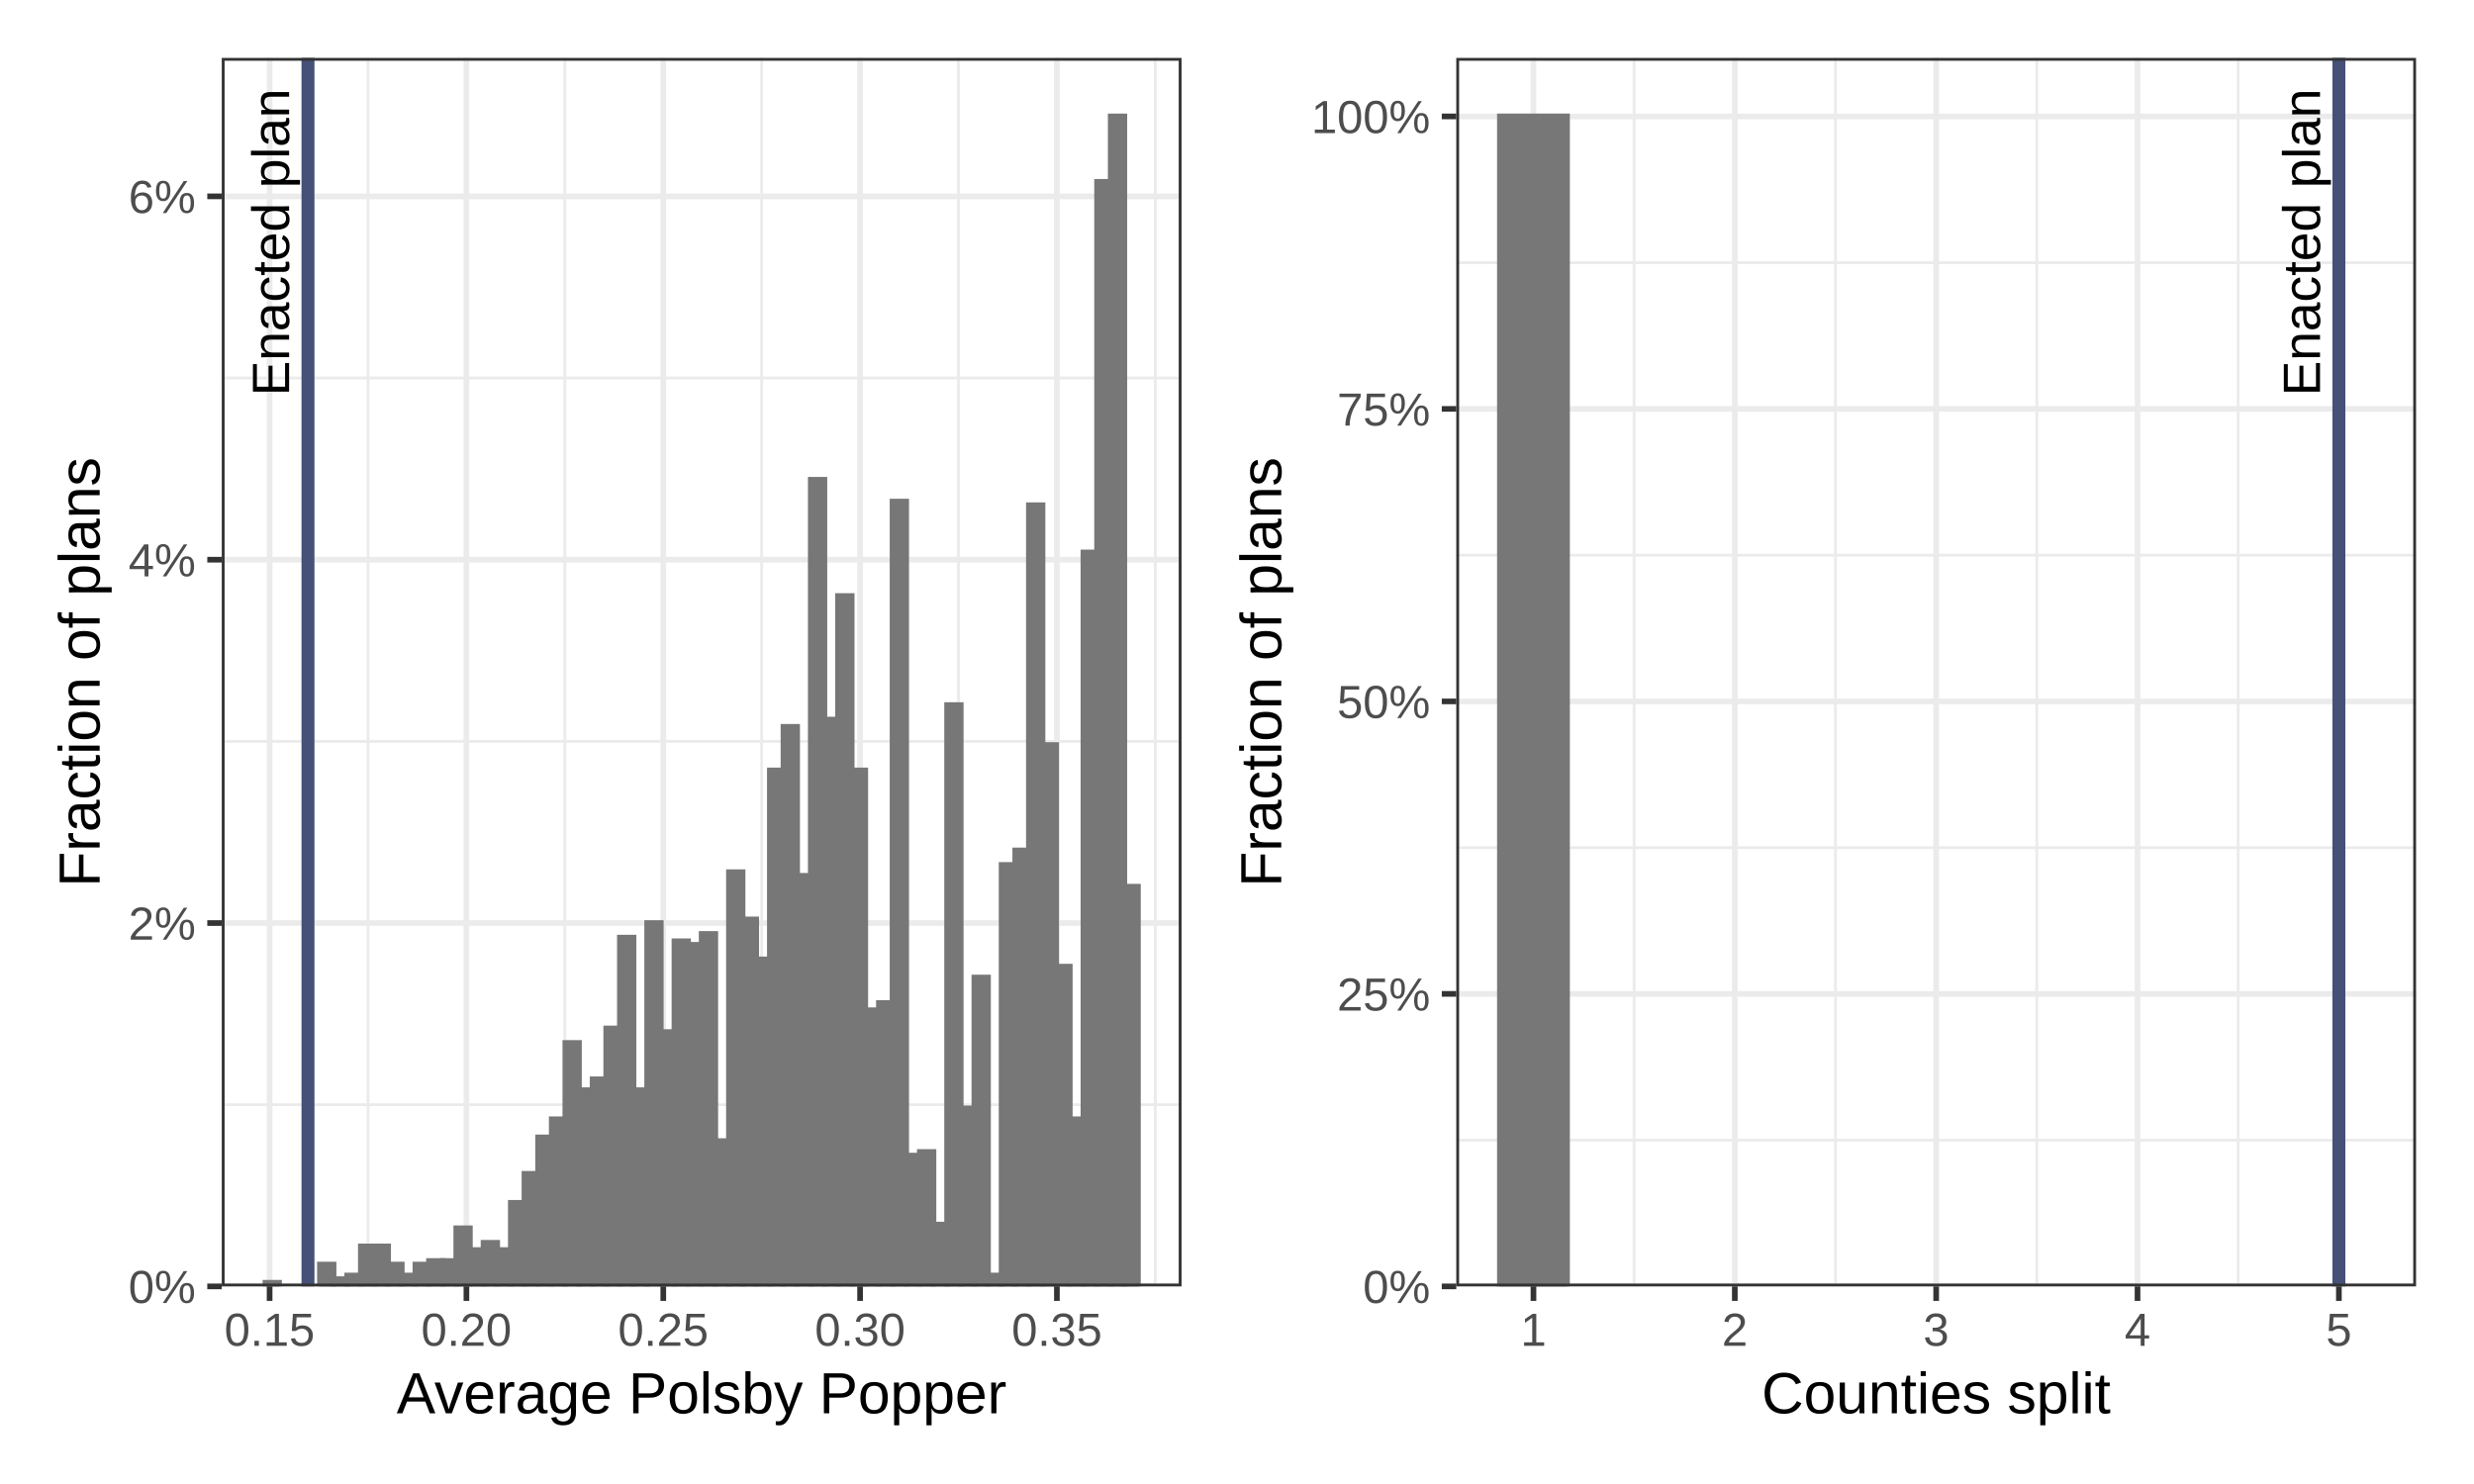
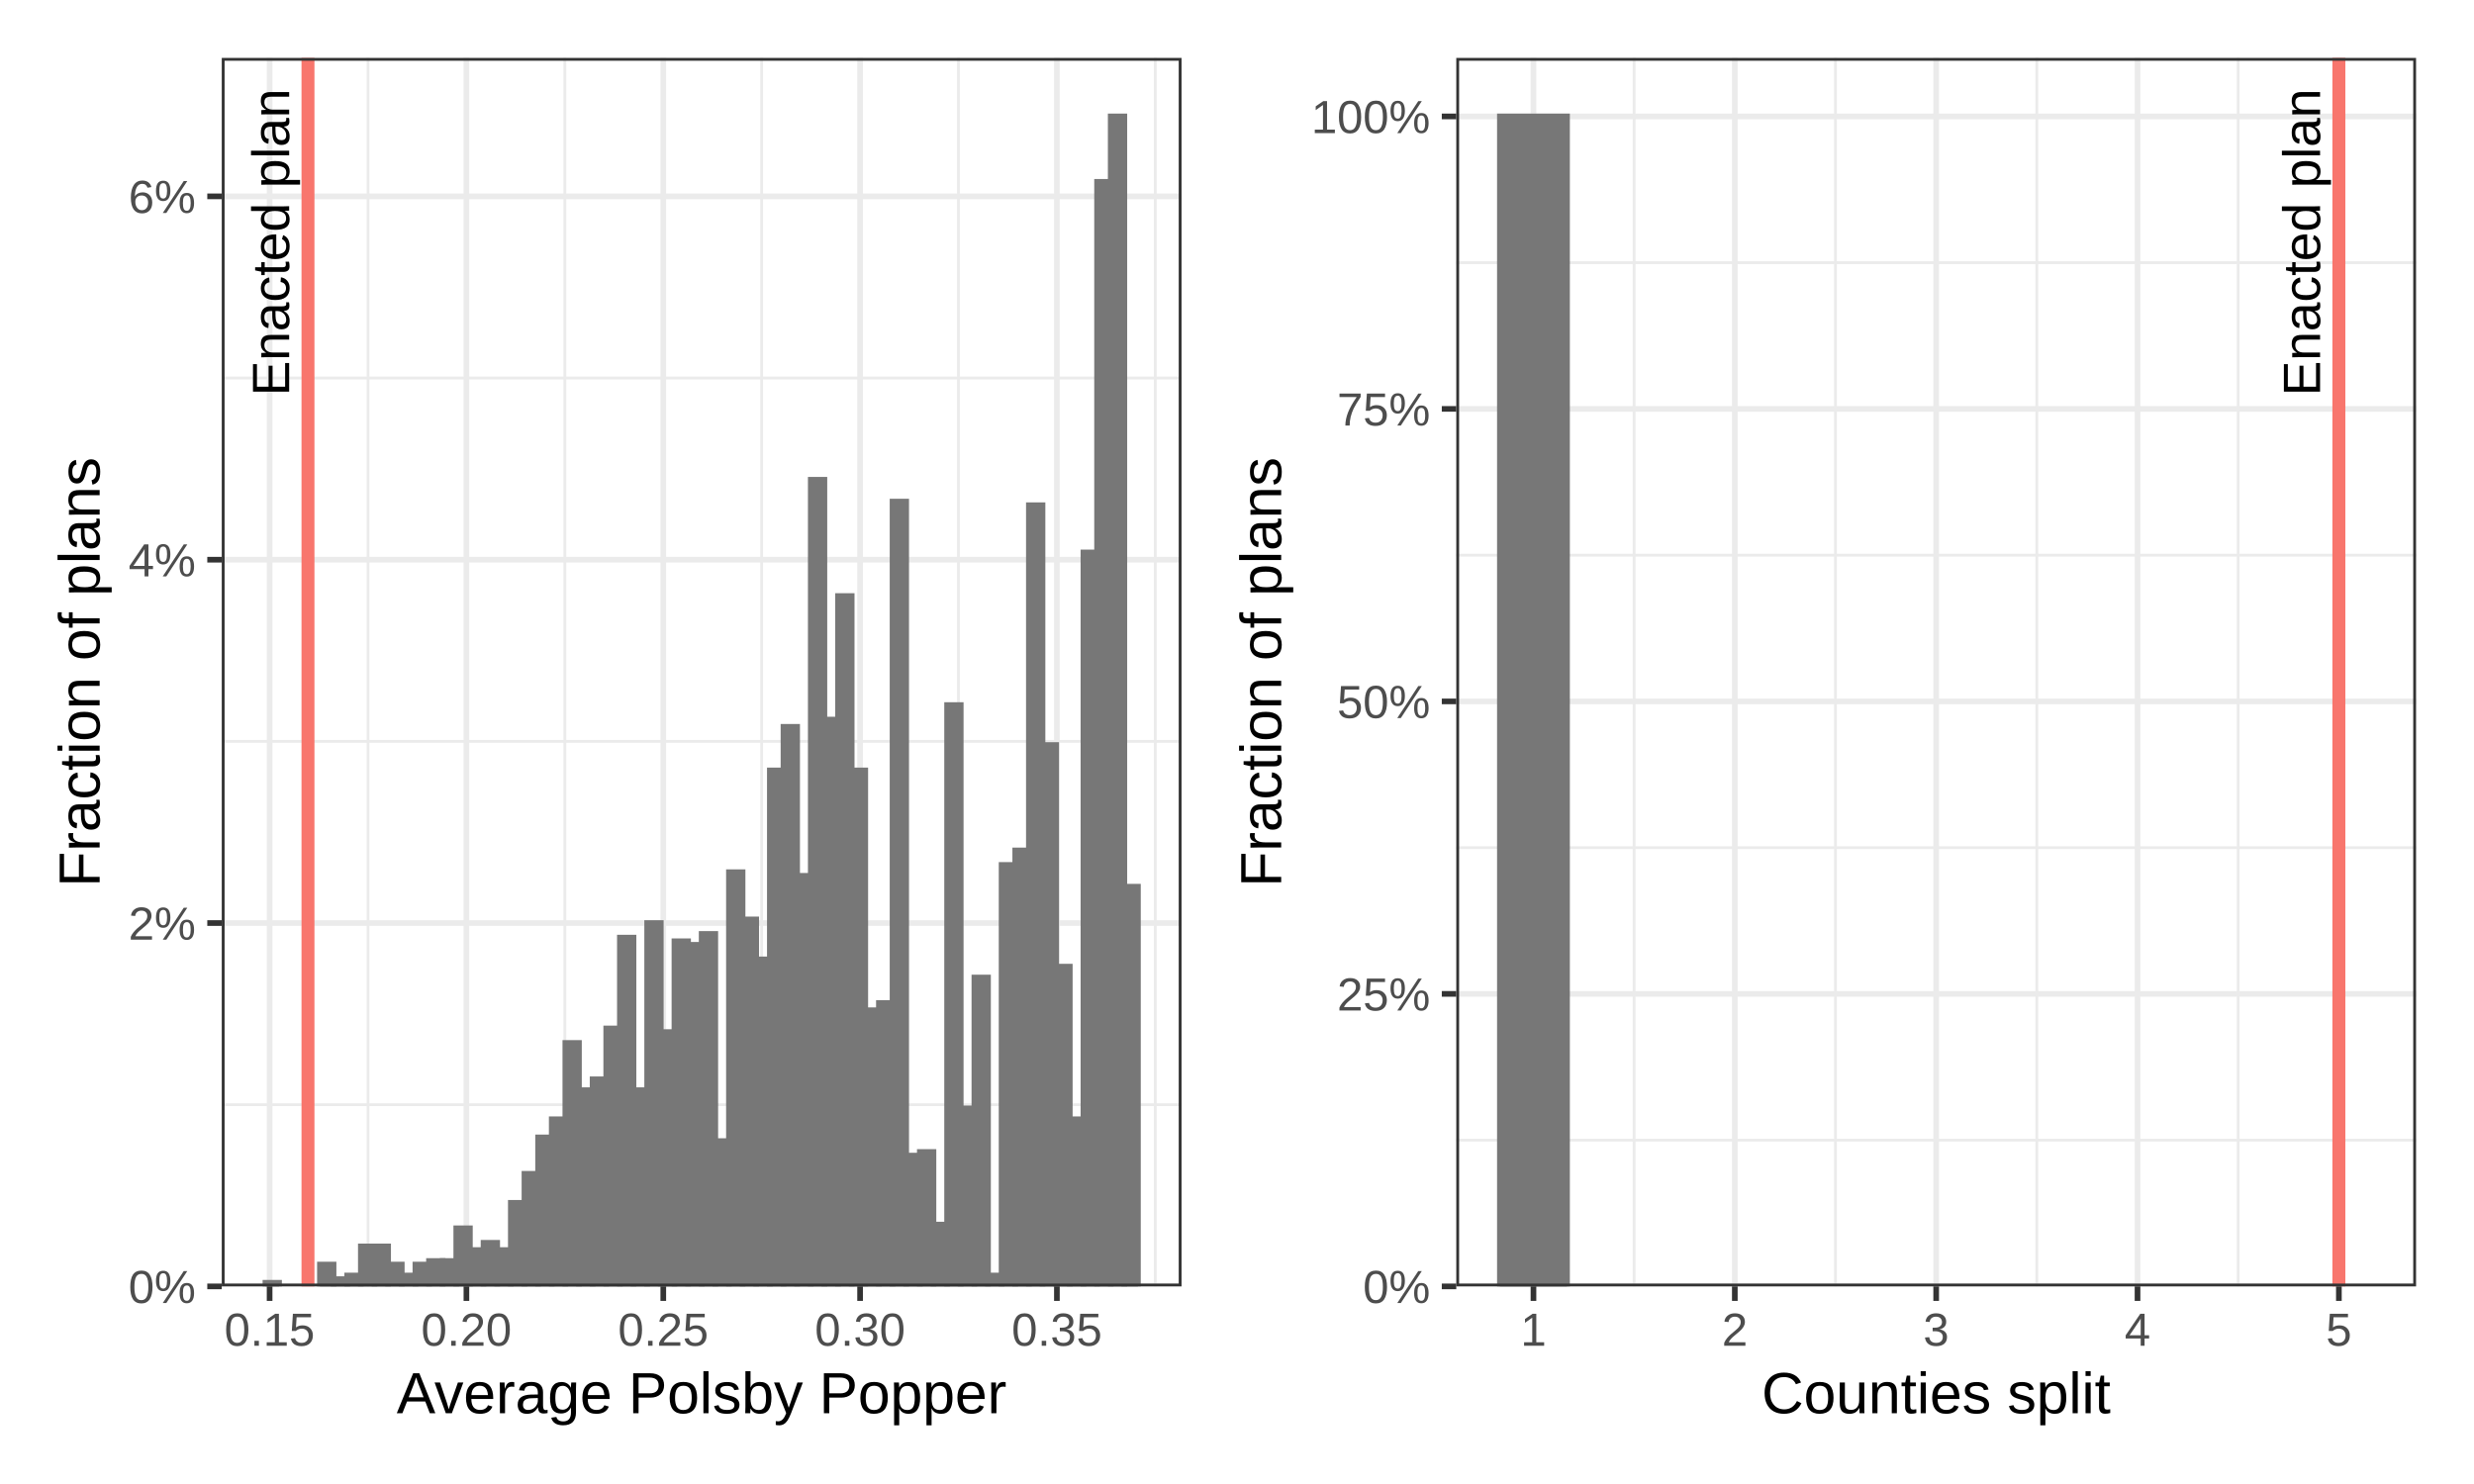
<svg xmlns="http://www.w3.org/2000/svg" class="svglite" width="468.00pt" height="280.80pt" viewBox="0 0 468.00 280.80">
  <defs>
    <style type="text/css">
    .svglite line, .svglite polyline, .svglite polygon, .svglite path, .svglite rect, .svglite circle {
      fill: none;
      stroke: #000000;
      stroke-linecap: round;
      stroke-linejoin: round;
      stroke-miterlimit: 10.00;
    }
    .svglite text {
      white-space: pre;
    }
  </style>
  </defs>
  <rect width="100%" height="100%" style="stroke: none; fill: #FFFFFF;" />
  <defs>
    <clipPath id="cpMC4wMHw0NjguMDB8MC4wMHwyODAuODA=">
      <rect x="0.00" y="0.00" width="468.00" height="280.80" />
    </clipPath>
  </defs>
  <g clip-path="url(#cpMC4wMHw0NjguMDB8MC4wMHwyODAuODA=)">
    <rect x="0" y="0" width="468.00" height="280.80" style="stroke-width: 1.07; stroke: #FFFFFF; fill: #FFFFFF;" />
  </g>
  <defs>
    <clipPath id="cpNS40OHwyMjkuMDB8NS40OHwyNzUuMzI=">
      <rect x="5.48" y="5.48" width="223.52" height="269.84" />
    </clipPath>
  </defs>
  <g clip-path="url(#cpNS40OHwyMjkuMDB8NS40OHwyNzUuMzI=)">
    <rect x="5.48" y="5.48" width="223.52" height="269.84" style="stroke-width: 1.07; stroke: #FFFFFF; fill: #FFFFFF;" />
  </g>
  <g clip-path="url(#cpMC4wMHw0NjguMDB8MC4wMHwyODAuODA=)">
</g>
  <defs>
    <clipPath id="cpNDEuOTV8MjIzLjUyfDEwLjk2fDI0My40MQ==">
      <rect x="41.95" y="10.96" width="181.56" height="232.45" />
    </clipPath>
  </defs>
  <g clip-path="url(#cpNDEuOTV8MjIzLjUyfDEwLjk2fDI0My40MQ==)">
    <rect x="41.95" y="10.96" width="181.56" height="232.45" style="stroke-width: 1.07; stroke: none; fill: #FFFFFF;" />
    <polyline points="41.95,209.03 223.52,209.03 " style="stroke-width: 0.53; stroke: #EBEBEB; stroke-linecap: butt;" />
    <polyline points="41.95,140.28 223.52,140.28 " style="stroke-width: 0.53; stroke: #EBEBEB; stroke-linecap: butt;" />
    <polyline points="41.95,71.53 223.52,71.53 " style="stroke-width: 0.53; stroke: #EBEBEB; stroke-linecap: butt;" />
    <polyline points="69.62,243.41 69.62,10.96 " style="stroke-width: 0.53; stroke: #EBEBEB; stroke-linecap: butt;" />
    <polyline points="106.85,243.41 106.85,10.96 " style="stroke-width: 0.53; stroke: #EBEBEB; stroke-linecap: butt;" />
    <polyline points="144.08,243.41 144.08,10.96 " style="stroke-width: 0.53; stroke: #EBEBEB; stroke-linecap: butt;" />
    <polyline points="181.31,243.41 181.31,10.96 " style="stroke-width: 0.53; stroke: #EBEBEB; stroke-linecap: butt;" />
    <polyline points="218.54,243.41 218.54,10.96 " style="stroke-width: 0.53; stroke: #EBEBEB; stroke-linecap: butt;" />
    <polyline points="41.95,243.41 223.52,243.41 " style="stroke-width: 1.07; stroke: #EBEBEB; stroke-linecap: butt;" />
    <polyline points="41.95,174.66 223.52,174.66 " style="stroke-width: 1.07; stroke: #EBEBEB; stroke-linecap: butt;" />
    <polyline points="41.95,105.91 223.52,105.91 " style="stroke-width: 1.07; stroke: #EBEBEB; stroke-linecap: butt;" />
    <polyline points="41.95,37.15 223.52,37.15 " style="stroke-width: 1.07; stroke: #EBEBEB; stroke-linecap: butt;" />
    <polyline points="51.00,243.41 51.00,10.96 " style="stroke-width: 1.07; stroke: #EBEBEB; stroke-linecap: butt;" />
    <polyline points="88.23,243.41 88.23,10.96 " style="stroke-width: 1.07; stroke: #EBEBEB; stroke-linecap: butt;" />
    <polyline points="125.47,243.41 125.47,10.96 " style="stroke-width: 1.07; stroke: #EBEBEB; stroke-linecap: butt;" />
    <polyline points="162.70,243.41 162.70,10.96 " style="stroke-width: 1.07; stroke: #EBEBEB; stroke-linecap: butt;" />
    <polyline points="199.93,243.41 199.93,10.96 " style="stroke-width: 1.07; stroke: #EBEBEB; stroke-linecap: butt;" />
-     <rect x="50.21" y="242.72" width="2.58" height="0.69" style="stroke-width: 1.07; stroke: #777777; stroke-linecap: square; stroke-linejoin: miter; fill: #777777;" />
-     <rect x="52.79" y="243.41" width="2.58" height="0.00" style="stroke-width: 1.07; stroke: #777777; stroke-linecap: square; stroke-linejoin: miter; fill: #777777;" />
-     <rect x="55.36" y="243.41" width="2.58" height="0.00" style="stroke-width: 1.07; stroke: #777777; stroke-linecap: square; stroke-linejoin: miter; fill: #777777;" />
-     <rect x="57.94" y="243.41" width="2.58" height="0.00" style="stroke-width: 1.07; stroke: #777777; stroke-linecap: square; stroke-linejoin: miter; fill: #777777;" />
-     <rect x="60.52" y="239.28" width="2.58" height="4.13" style="stroke-width: 1.07; stroke: #777777; stroke-linecap: square; stroke-linejoin: miter; fill: #777777;" />
-     <rect x="63.10" y="242.03" width="2.58" height="1.38" style="stroke-width: 1.07; stroke: #777777; stroke-linecap: square; stroke-linejoin: miter; fill: #777777;" />
-     <rect x="65.68" y="241.35" width="2.58" height="2.06" style="stroke-width: 1.07; stroke: #777777; stroke-linecap: square; stroke-linejoin: miter; fill: #777777;" />
-     <rect x="68.26" y="235.85" width="2.58" height="7.56" style="stroke-width: 1.07; stroke: #777777; stroke-linecap: square; stroke-linejoin: miter; fill: #777777;" />
-     <rect x="70.84" y="235.85" width="2.58" height="7.56" style="stroke-width: 1.07; stroke: #777777; stroke-linecap: square; stroke-linejoin: miter; fill: #777777;" />
-     <rect x="73.42" y="239.28" width="2.58" height="4.13" style="stroke-width: 1.07; stroke: #777777; stroke-linecap: square; stroke-linejoin: miter; fill: #777777;" />
-     <rect x="76.00" y="241.35" width="2.58" height="2.06" style="stroke-width: 1.07; stroke: #777777; stroke-linecap: square; stroke-linejoin: miter; fill: #777777;" />
-     <rect x="78.58" y="239.28" width="2.58" height="4.13" style="stroke-width: 1.07; stroke: #777777; stroke-linecap: square; stroke-linejoin: miter; fill: #777777;" />
-     <rect x="81.15" y="238.60" width="2.58" height="4.81" style="stroke-width: 1.07; stroke: #777777; stroke-linecap: square; stroke-linejoin: miter; fill: #777777;" />
-     <rect x="83.73" y="238.60" width="2.58" height="4.81" style="stroke-width: 1.07; stroke: #777777; stroke-linecap: square; stroke-linejoin: miter; fill: #777777;" />
-     <rect x="86.31" y="232.41" width="2.58" height="11.00" style="stroke-width: 1.07; stroke: #777777; stroke-linecap: square; stroke-linejoin: miter; fill: #777777;" />
-     <rect x="88.89" y="236.53" width="2.58" height="6.88" style="stroke-width: 1.07; stroke: #777777; stroke-linecap: square; stroke-linejoin: miter; fill: #777777;" />
-     <rect x="91.47" y="235.16" width="2.58" height="8.25" style="stroke-width: 1.07; stroke: #777777; stroke-linecap: square; stroke-linejoin: miter; fill: #777777;" />
-     <rect x="94.05" y="236.53" width="2.58" height="6.88" style="stroke-width: 1.07; stroke: #777777; stroke-linecap: square; stroke-linejoin: miter; fill: #777777;" />
-     <rect x="96.63" y="227.60" width="2.58" height="15.81" style="stroke-width: 1.07; stroke: #777777; stroke-linecap: square; stroke-linejoin: miter; fill: #777777;" />
-     <rect x="99.21" y="222.10" width="2.58" height="21.31" style="stroke-width: 1.07; stroke: #777777; stroke-linecap: square; stroke-linejoin: miter; fill: #777777;" />
-     <rect x="101.79" y="215.22" width="2.58" height="28.19" style="stroke-width: 1.07; stroke: #777777; stroke-linecap: square; stroke-linejoin: miter; fill: #777777;" />
-     <rect x="104.37" y="211.78" width="2.58" height="31.63" style="stroke-width: 1.07; stroke: #777777; stroke-linecap: square; stroke-linejoin: miter; fill: #777777;" />
-     <rect x="106.94" y="197.35" width="2.58" height="46.06" style="stroke-width: 1.07; stroke: #777777; stroke-linecap: square; stroke-linejoin: miter; fill: #777777;" />
-     <rect x="109.52" y="206.28" width="2.58" height="37.13" style="stroke-width: 1.07; stroke: #777777; stroke-linecap: square; stroke-linejoin: miter; fill: #777777;" />
-     <rect x="112.10" y="204.22" width="2.58" height="39.19" style="stroke-width: 1.07; stroke: #777777; stroke-linecap: square; stroke-linejoin: miter; fill: #777777;" />
-     <rect x="114.68" y="194.60" width="2.58" height="48.81" style="stroke-width: 1.07; stroke: #777777; stroke-linecap: square; stroke-linejoin: miter; fill: #777777;" />
-     <rect x="117.26" y="177.41" width="2.58" height="66.00" style="stroke-width: 1.07; stroke: #777777; stroke-linecap: square; stroke-linejoin: miter; fill: #777777;" />
-     <rect x="119.84" y="206.28" width="2.58" height="37.13" style="stroke-width: 1.07; stroke: #777777; stroke-linecap: square; stroke-linejoin: miter; fill: #777777;" />
-     <rect x="122.42" y="174.66" width="2.58" height="68.75" style="stroke-width: 1.07; stroke: #777777; stroke-linecap: square; stroke-linejoin: miter; fill: #777777;" />
-     <rect x="125.00" y="195.28" width="2.58" height="48.13" style="stroke-width: 1.07; stroke: #777777; stroke-linecap: square; stroke-linejoin: miter; fill: #777777;" />
-     <rect x="127.58" y="178.10" width="2.58" height="65.31" style="stroke-width: 1.07; stroke: #777777; stroke-linecap: square; stroke-linejoin: miter; fill: #777777;" />
-     <rect x="130.16" y="178.78" width="2.58" height="64.63" style="stroke-width: 1.07; stroke: #777777; stroke-linecap: square; stroke-linejoin: miter; fill: #777777;" />
-     <rect x="132.73" y="176.72" width="2.58" height="66.69" style="stroke-width: 1.07; stroke: #777777; stroke-linecap: square; stroke-linejoin: miter; fill: #777777;" />
-     <rect x="135.31" y="215.91" width="2.58" height="27.50" style="stroke-width: 1.07; stroke: #777777; stroke-linecap: square; stroke-linejoin: miter; fill: #777777;" />
-     <rect x="137.89" y="165.03" width="2.58" height="78.38" style="stroke-width: 1.07; stroke: #777777; stroke-linecap: square; stroke-linejoin: miter; fill: #777777;" />
-     <rect x="140.47" y="173.97" width="2.58" height="69.44" style="stroke-width: 1.07; stroke: #777777; stroke-linecap: square; stroke-linejoin: miter; fill: #777777;" />
-     <rect x="143.05" y="181.53" width="2.58" height="61.88" style="stroke-width: 1.07; stroke: #777777; stroke-linecap: square; stroke-linejoin: miter; fill: #777777;" />
-     <rect x="145.63" y="145.78" width="2.58" height="97.63" style="stroke-width: 1.07; stroke: #777777; stroke-linecap: square; stroke-linejoin: miter; fill: #777777;" />
-     <rect x="148.21" y="137.53" width="2.58" height="105.88" style="stroke-width: 1.07; stroke: #777777; stroke-linecap: square; stroke-linejoin: miter; fill: #777777;" />
-     <rect x="150.79" y="165.72" width="2.58" height="77.69" style="stroke-width: 1.07; stroke: #777777; stroke-linecap: square; stroke-linejoin: miter; fill: #777777;" />
-     <rect x="153.37" y="90.78" width="2.58" height="152.63" style="stroke-width: 1.07; stroke: #777777; stroke-linecap: square; stroke-linejoin: miter; fill: #777777;" />
-     <rect x="155.95" y="136.16" width="2.58" height="107.25" style="stroke-width: 1.07; stroke: #777777; stroke-linecap: square; stroke-linejoin: miter; fill: #777777;" />
-     <rect x="158.53" y="112.78" width="2.58" height="130.63" style="stroke-width: 1.07; stroke: #777777; stroke-linecap: square; stroke-linejoin: miter; fill: #777777;" />
-     <rect x="161.10" y="145.78" width="2.58" height="97.63" style="stroke-width: 1.07; stroke: #777777; stroke-linecap: square; stroke-linejoin: miter; fill: #777777;" />
-     <rect x="163.68" y="191.16" width="2.58" height="52.25" style="stroke-width: 1.07; stroke: #777777; stroke-linecap: square; stroke-linejoin: miter; fill: #777777;" />
-     <rect x="166.26" y="189.78" width="2.58" height="53.63" style="stroke-width: 1.07; stroke: #777777; stroke-linecap: square; stroke-linejoin: miter; fill: #777777;" />
-     <rect x="168.84" y="94.91" width="2.58" height="148.50" style="stroke-width: 1.07; stroke: #777777; stroke-linecap: square; stroke-linejoin: miter; fill: #777777;" />
-     <rect x="171.42" y="218.66" width="2.58" height="24.75" style="stroke-width: 1.07; stroke: #777777; stroke-linecap: square; stroke-linejoin: miter; fill: #777777;" />
-     <rect x="174.00" y="217.97" width="2.58" height="25.44" style="stroke-width: 1.07; stroke: #777777; stroke-linecap: square; stroke-linejoin: miter; fill: #777777;" />
-     <rect x="176.58" y="231.72" width="2.58" height="11.69" style="stroke-width: 1.07; stroke: #777777; stroke-linecap: square; stroke-linejoin: miter; fill: #777777;" />
-     <rect x="179.16" y="133.41" width="2.58" height="110.00" style="stroke-width: 1.07; stroke: #777777; stroke-linecap: square; stroke-linejoin: miter; fill: #777777;" />
-     <rect x="181.74" y="209.72" width="2.58" height="33.69" style="stroke-width: 1.07; stroke: #777777; stroke-linecap: square; stroke-linejoin: miter; fill: #777777;" />
-     <rect x="184.32" y="184.97" width="2.58" height="58.44" style="stroke-width: 1.07; stroke: #777777; stroke-linecap: square; stroke-linejoin: miter; fill: #777777;" />
-     <rect x="186.89" y="241.35" width="2.58" height="2.06" style="stroke-width: 1.07; stroke: #777777; stroke-linecap: square; stroke-linejoin: miter; fill: #777777;" />
-     <rect x="189.47" y="163.66" width="2.58" height="79.75" style="stroke-width: 1.07; stroke: #777777; stroke-linecap: square; stroke-linejoin: miter; fill: #777777;" />
-     <rect x="192.05" y="160.91" width="2.58" height="82.50" style="stroke-width: 1.07; stroke: #777777; stroke-linecap: square; stroke-linejoin: miter; fill: #777777;" />
-     <rect x="194.63" y="95.59" width="2.58" height="147.82" style="stroke-width: 1.07; stroke: #777777; stroke-linecap: square; stroke-linejoin: miter; fill: #777777;" />
-     <rect x="197.21" y="140.97" width="2.58" height="102.44" style="stroke-width: 1.07; stroke: #777777; stroke-linecap: square; stroke-linejoin: miter; fill: #777777;" />
-     <rect x="199.79" y="182.91" width="2.58" height="60.50" style="stroke-width: 1.07; stroke: #777777; stroke-linecap: square; stroke-linejoin: miter; fill: #777777;" />
-     <rect x="202.37" y="211.78" width="2.58" height="31.63" style="stroke-width: 1.07; stroke: #777777; stroke-linecap: square; stroke-linejoin: miter; fill: #777777;" />
-     <rect x="204.95" y="104.53" width="2.58" height="138.88" style="stroke-width: 1.07; stroke: #777777; stroke-linecap: square; stroke-linejoin: miter; fill: #777777;" />
-     <rect x="207.53" y="34.40" width="2.58" height="209.01" style="stroke-width: 1.07; stroke: #777777; stroke-linecap: square; stroke-linejoin: miter; fill: #777777;" />
-     <rect x="210.11" y="22.03" width="2.58" height="221.38" style="stroke-width: 1.07; stroke: #777777; stroke-linecap: square; stroke-linejoin: miter; fill: #777777;" />
-     <rect x="212.68" y="167.78" width="2.58" height="75.63" style="stroke-width: 1.07; stroke: #777777; stroke-linecap: square; stroke-linejoin: miter; fill: #777777;" />
-     <line x1="58.26" y1="243.41" x2="58.26" y2="10.96" style="stroke-width: 2.45; stroke: #465177; stroke-linecap: butt;" />
-     <text transform="translate(54.69,16.77) rotate(-90)" text-anchor="end" style="font-size: 9.96px; font-family: &quot;Arial&quot;;" textLength="58.11px" lengthAdjust="spacingAndGlyphs">Enacted plan</text>
+     <rect x="50.21" y="242.72" width="2.58" height="0.69" style="stroke-width: 1.07; stroke: #777777; stroke-linecap: butt; stroke-linejoin: miter; fill: #777777;" />
+     <rect x="52.79" y="243.41" width="2.58" height="0.00" style="stroke-width: 1.07; stroke: #777777; stroke-linecap: butt; stroke-linejoin: miter; fill: #777777;" />
+     <rect x="55.36" y="243.41" width="2.58" height="0.00" style="stroke-width: 1.07; stroke: #777777; stroke-linecap: butt; stroke-linejoin: miter; fill: #777777;" />
+     <rect x="57.94" y="243.41" width="2.58" height="0.00" style="stroke-width: 1.07; stroke: #777777; stroke-linecap: butt; stroke-linejoin: miter; fill: #777777;" />
+     <rect x="60.52" y="239.28" width="2.58" height="4.13" style="stroke-width: 1.07; stroke: #777777; stroke-linecap: butt; stroke-linejoin: miter; fill: #777777;" />
+     <rect x="63.10" y="242.03" width="2.58" height="1.38" style="stroke-width: 1.07; stroke: #777777; stroke-linecap: butt; stroke-linejoin: miter; fill: #777777;" />
+     <rect x="65.68" y="241.35" width="2.58" height="2.06" style="stroke-width: 1.07; stroke: #777777; stroke-linecap: butt; stroke-linejoin: miter; fill: #777777;" />
+     <rect x="68.26" y="235.85" width="2.58" height="7.56" style="stroke-width: 1.07; stroke: #777777; stroke-linecap: butt; stroke-linejoin: miter; fill: #777777;" />
+     <rect x="70.84" y="235.85" width="2.58" height="7.56" style="stroke-width: 1.07; stroke: #777777; stroke-linecap: butt; stroke-linejoin: miter; fill: #777777;" />
+     <rect x="73.42" y="239.28" width="2.58" height="4.13" style="stroke-width: 1.07; stroke: #777777; stroke-linecap: butt; stroke-linejoin: miter; fill: #777777;" />
+     <rect x="76.00" y="241.35" width="2.58" height="2.06" style="stroke-width: 1.07; stroke: #777777; stroke-linecap: butt; stroke-linejoin: miter; fill: #777777;" />
+     <rect x="78.58" y="239.28" width="2.58" height="4.13" style="stroke-width: 1.07; stroke: #777777; stroke-linecap: butt; stroke-linejoin: miter; fill: #777777;" />
+     <rect x="81.15" y="238.60" width="2.58" height="4.81" style="stroke-width: 1.07; stroke: #777777; stroke-linecap: butt; stroke-linejoin: miter; fill: #777777;" />
+     <rect x="83.73" y="238.60" width="2.58" height="4.81" style="stroke-width: 1.07; stroke: #777777; stroke-linecap: butt; stroke-linejoin: miter; fill: #777777;" />
+     <rect x="86.31" y="232.41" width="2.58" height="11.00" style="stroke-width: 1.07; stroke: #777777; stroke-linecap: butt; stroke-linejoin: miter; fill: #777777;" />
+     <rect x="88.89" y="236.53" width="2.58" height="6.88" style="stroke-width: 1.07; stroke: #777777; stroke-linecap: butt; stroke-linejoin: miter; fill: #777777;" />
+     <rect x="91.47" y="235.16" width="2.58" height="8.25" style="stroke-width: 1.07; stroke: #777777; stroke-linecap: butt; stroke-linejoin: miter; fill: #777777;" />
+     <rect x="94.05" y="236.53" width="2.58" height="6.88" style="stroke-width: 1.07; stroke: #777777; stroke-linecap: butt; stroke-linejoin: miter; fill: #777777;" />
+     <rect x="96.63" y="227.60" width="2.58" height="15.81" style="stroke-width: 1.07; stroke: #777777; stroke-linecap: butt; stroke-linejoin: miter; fill: #777777;" />
+     <rect x="99.21" y="222.10" width="2.58" height="21.31" style="stroke-width: 1.07; stroke: #777777; stroke-linecap: butt; stroke-linejoin: miter; fill: #777777;" />
+     <rect x="101.79" y="215.22" width="2.58" height="28.19" style="stroke-width: 1.07; stroke: #777777; stroke-linecap: butt; stroke-linejoin: miter; fill: #777777;" />
+     <rect x="104.37" y="211.78" width="2.58" height="31.63" style="stroke-width: 1.07; stroke: #777777; stroke-linecap: butt; stroke-linejoin: miter; fill: #777777;" />
+     <rect x="106.94" y="197.35" width="2.58" height="46.06" style="stroke-width: 1.07; stroke: #777777; stroke-linecap: butt; stroke-linejoin: miter; fill: #777777;" />
+     <rect x="109.52" y="206.28" width="2.58" height="37.13" style="stroke-width: 1.07; stroke: #777777; stroke-linecap: butt; stroke-linejoin: miter; fill: #777777;" />
+     <rect x="112.10" y="204.22" width="2.58" height="39.19" style="stroke-width: 1.07; stroke: #777777; stroke-linecap: butt; stroke-linejoin: miter; fill: #777777;" />
+     <rect x="114.68" y="194.60" width="2.58" height="48.81" style="stroke-width: 1.07; stroke: #777777; stroke-linecap: butt; stroke-linejoin: miter; fill: #777777;" />
+     <rect x="117.26" y="177.41" width="2.58" height="66.00" style="stroke-width: 1.07; stroke: #777777; stroke-linecap: butt; stroke-linejoin: miter; fill: #777777;" />
+     <rect x="119.84" y="206.28" width="2.58" height="37.13" style="stroke-width: 1.07; stroke: #777777; stroke-linecap: butt; stroke-linejoin: miter; fill: #777777;" />
+     <rect x="122.42" y="174.66" width="2.58" height="68.75" style="stroke-width: 1.07; stroke: #777777; stroke-linecap: butt; stroke-linejoin: miter; fill: #777777;" />
+     <rect x="125.00" y="195.28" width="2.58" height="48.13" style="stroke-width: 1.07; stroke: #777777; stroke-linecap: butt; stroke-linejoin: miter; fill: #777777;" />
+     <rect x="127.58" y="178.10" width="2.58" height="65.31" style="stroke-width: 1.07; stroke: #777777; stroke-linecap: butt; stroke-linejoin: miter; fill: #777777;" />
+     <rect x="130.16" y="178.78" width="2.58" height="64.63" style="stroke-width: 1.07; stroke: #777777; stroke-linecap: butt; stroke-linejoin: miter; fill: #777777;" />
+     <rect x="132.73" y="176.72" width="2.58" height="66.69" style="stroke-width: 1.07; stroke: #777777; stroke-linecap: butt; stroke-linejoin: miter; fill: #777777;" />
+     <rect x="135.31" y="215.91" width="2.58" height="27.50" style="stroke-width: 1.07; stroke: #777777; stroke-linecap: butt; stroke-linejoin: miter; fill: #777777;" />
+     <rect x="137.89" y="165.03" width="2.58" height="78.38" style="stroke-width: 1.07; stroke: #777777; stroke-linecap: butt; stroke-linejoin: miter; fill: #777777;" />
+     <rect x="140.47" y="173.97" width="2.58" height="69.44" style="stroke-width: 1.07; stroke: #777777; stroke-linecap: butt; stroke-linejoin: miter; fill: #777777;" />
+     <rect x="143.05" y="181.53" width="2.58" height="61.88" style="stroke-width: 1.07; stroke: #777777; stroke-linecap: butt; stroke-linejoin: miter; fill: #777777;" />
+     <rect x="145.63" y="145.78" width="2.58" height="97.63" style="stroke-width: 1.07; stroke: #777777; stroke-linecap: butt; stroke-linejoin: miter; fill: #777777;" />
+     <rect x="148.21" y="137.53" width="2.58" height="105.88" style="stroke-width: 1.07; stroke: #777777; stroke-linecap: butt; stroke-linejoin: miter; fill: #777777;" />
+     <rect x="150.79" y="165.72" width="2.58" height="77.69" style="stroke-width: 1.07; stroke: #777777; stroke-linecap: butt; stroke-linejoin: miter; fill: #777777;" />
+     <rect x="153.37" y="90.78" width="2.58" height="152.63" style="stroke-width: 1.07; stroke: #777777; stroke-linecap: butt; stroke-linejoin: miter; fill: #777777;" />
+     <rect x="155.95" y="136.16" width="2.58" height="107.25" style="stroke-width: 1.07; stroke: #777777; stroke-linecap: butt; stroke-linejoin: miter; fill: #777777;" />
+     <rect x="158.53" y="112.78" width="2.58" height="130.63" style="stroke-width: 1.07; stroke: #777777; stroke-linecap: butt; stroke-linejoin: miter; fill: #777777;" />
+     <rect x="161.10" y="145.78" width="2.58" height="97.63" style="stroke-width: 1.07; stroke: #777777; stroke-linecap: butt; stroke-linejoin: miter; fill: #777777;" />
+     <rect x="163.68" y="191.16" width="2.58" height="52.25" style="stroke-width: 1.07; stroke: #777777; stroke-linecap: butt; stroke-linejoin: miter; fill: #777777;" />
+     <rect x="166.26" y="189.78" width="2.58" height="53.63" style="stroke-width: 1.07; stroke: #777777; stroke-linecap: butt; stroke-linejoin: miter; fill: #777777;" />
+     <rect x="168.84" y="94.91" width="2.58" height="148.50" style="stroke-width: 1.07; stroke: #777777; stroke-linecap: butt; stroke-linejoin: miter; fill: #777777;" />
+     <rect x="171.42" y="218.66" width="2.58" height="24.75" style="stroke-width: 1.07; stroke: #777777; stroke-linecap: butt; stroke-linejoin: miter; fill: #777777;" />
+     <rect x="174.00" y="217.97" width="2.58" height="25.44" style="stroke-width: 1.07; stroke: #777777; stroke-linecap: butt; stroke-linejoin: miter; fill: #777777;" />
+     <rect x="176.58" y="231.72" width="2.58" height="11.69" style="stroke-width: 1.07; stroke: #777777; stroke-linecap: butt; stroke-linejoin: miter; fill: #777777;" />
+     <rect x="179.16" y="133.41" width="2.58" height="110.00" style="stroke-width: 1.07; stroke: #777777; stroke-linecap: butt; stroke-linejoin: miter; fill: #777777;" />
+     <rect x="181.74" y="209.72" width="2.58" height="33.69" style="stroke-width: 1.07; stroke: #777777; stroke-linecap: butt; stroke-linejoin: miter; fill: #777777;" />
+     <rect x="184.32" y="184.97" width="2.58" height="58.44" style="stroke-width: 1.07; stroke: #777777; stroke-linecap: butt; stroke-linejoin: miter; fill: #777777;" />
+     <rect x="186.89" y="241.35" width="2.58" height="2.06" style="stroke-width: 1.07; stroke: #777777; stroke-linecap: butt; stroke-linejoin: miter; fill: #777777;" />
+     <rect x="189.47" y="163.66" width="2.58" height="79.75" style="stroke-width: 1.07; stroke: #777777; stroke-linecap: butt; stroke-linejoin: miter; fill: #777777;" />
+     <rect x="192.05" y="160.91" width="2.58" height="82.50" style="stroke-width: 1.07; stroke: #777777; stroke-linecap: butt; stroke-linejoin: miter; fill: #777777;" />
+     <rect x="194.63" y="95.59" width="2.58" height="147.82" style="stroke-width: 1.07; stroke: #777777; stroke-linecap: butt; stroke-linejoin: miter; fill: #777777;" />
+     <rect x="197.21" y="140.97" width="2.58" height="102.44" style="stroke-width: 1.07; stroke: #777777; stroke-linecap: butt; stroke-linejoin: miter; fill: #777777;" />
+     <rect x="199.79" y="182.91" width="2.58" height="60.50" style="stroke-width: 1.07; stroke: #777777; stroke-linecap: butt; stroke-linejoin: miter; fill: #777777;" />
+     <rect x="202.37" y="211.78" width="2.58" height="31.63" style="stroke-width: 1.07; stroke: #777777; stroke-linecap: butt; stroke-linejoin: miter; fill: #777777;" />
+     <rect x="204.95" y="104.53" width="2.58" height="138.88" style="stroke-width: 1.07; stroke: #777777; stroke-linecap: butt; stroke-linejoin: miter; fill: #777777;" />
+     <rect x="207.53" y="34.40" width="2.58" height="209.01" style="stroke-width: 1.07; stroke: #777777; stroke-linecap: butt; stroke-linejoin: miter; fill: #777777;" />
+     <rect x="210.11" y="22.03" width="2.58" height="221.38" style="stroke-width: 1.07; stroke: #777777; stroke-linecap: butt; stroke-linejoin: miter; fill: #777777;" />
+     <rect x="212.68" y="167.78" width="2.58" height="75.63" style="stroke-width: 1.07; stroke: #777777; stroke-linecap: butt; stroke-linejoin: miter; fill: #777777;" />
+     <line x1="58.26" y1="243.41" x2="58.26" y2="10.96" style="stroke-width: 2.45; stroke: #F8766D; stroke-linecap: butt;" />
+     <text transform="translate(54.70,16.77) rotate(-90)" text-anchor="end" style="font-size: 9.96px; font-family: &quot;Arial&quot;;" textLength="58.11px" lengthAdjust="spacingAndGlyphs">Enacted plan</text>
    <rect x="41.95" y="10.96" width="181.56" height="232.45" style="stroke-width: 1.07; stroke: #333333;" />
  </g>
  <g clip-path="url(#cpMC4wMHw0NjguMDB8MC4wMHwyODAuODA=)">
    <text x="37.02" y="246.56" text-anchor="end" style="font-size: 8.80px;fill: #4D4D4D; font-family: &quot;Arial&quot;;" textLength="12.72px" lengthAdjust="spacingAndGlyphs">0%</text>
    <text x="37.02" y="177.81" text-anchor="end" style="font-size: 8.80px;fill: #4D4D4D; font-family: &quot;Arial&quot;;" textLength="12.72px" lengthAdjust="spacingAndGlyphs">2%</text>
    <text x="37.02" y="109.06" text-anchor="end" style="font-size: 8.80px;fill: #4D4D4D; font-family: &quot;Arial&quot;;" textLength="12.72px" lengthAdjust="spacingAndGlyphs">4%</text>
-     <text x="37.02" y="40.31" text-anchor="end" style="font-size: 8.80px;fill: #4D4D4D; font-family: &quot;Arial&quot;;" textLength="12.72px" lengthAdjust="spacingAndGlyphs">6%</text>
+     <text x="37.02" y="40.30" text-anchor="end" style="font-size: 8.80px;fill: #4D4D4D; font-family: &quot;Arial&quot;;" textLength="12.72px" lengthAdjust="spacingAndGlyphs">6%</text>
    <polyline points="39.21,243.41 41.95,243.41 " style="stroke-width: 1.07; stroke: #333333; stroke-linecap: butt;" />
    <polyline points="39.21,174.66 41.95,174.66 " style="stroke-width: 1.07; stroke: #333333; stroke-linecap: butt;" />
    <polyline points="39.21,105.91 41.95,105.91 " style="stroke-width: 1.07; stroke: #333333; stroke-linecap: butt;" />
    <polyline points="39.21,37.15 41.95,37.15 " style="stroke-width: 1.07; stroke: #333333; stroke-linecap: butt;" />
    <polyline points="51.00,246.15 51.00,243.41 " style="stroke-width: 1.07; stroke: #333333; stroke-linecap: butt;" />
    <polyline points="88.23,246.15 88.23,243.41 " style="stroke-width: 1.07; stroke: #333333; stroke-linecap: butt;" />
    <polyline points="125.47,246.15 125.47,243.41 " style="stroke-width: 1.07; stroke: #333333; stroke-linecap: butt;" />
    <polyline points="162.70,246.15 162.70,243.41 " style="stroke-width: 1.07; stroke: #333333; stroke-linecap: butt;" />
    <polyline points="199.93,246.15 199.93,243.41 " style="stroke-width: 1.07; stroke: #333333; stroke-linecap: butt;" />
-     <text x="51.00" y="254.65" text-anchor="middle" style="font-size: 8.80px;fill: #4D4D4D; font-family: &quot;Arial&quot;;" textLength="17.13px" lengthAdjust="spacingAndGlyphs">0.15</text>
-     <text x="88.23" y="254.65" text-anchor="middle" style="font-size: 8.80px;fill: #4D4D4D; font-family: &quot;Arial&quot;;" textLength="17.13px" lengthAdjust="spacingAndGlyphs">0.20</text>
-     <text x="125.47" y="254.65" text-anchor="middle" style="font-size: 8.80px;fill: #4D4D4D; font-family: &quot;Arial&quot;;" textLength="17.13px" lengthAdjust="spacingAndGlyphs">0.25</text>
-     <text x="162.70" y="254.65" text-anchor="middle" style="font-size: 8.80px;fill: #4D4D4D; font-family: &quot;Arial&quot;;" textLength="17.13px" lengthAdjust="spacingAndGlyphs">0.30</text>
-     <text x="199.93" y="254.65" text-anchor="middle" style="font-size: 8.80px;fill: #4D4D4D; font-family: &quot;Arial&quot;;" textLength="17.13px" lengthAdjust="spacingAndGlyphs">0.35</text>
-     <text x="132.73" y="267.42" text-anchor="middle" style="font-size: 11.00px; font-family: &quot;Arial&quot;;" textLength="115.59px" lengthAdjust="spacingAndGlyphs">Average Polsby Popper</text>
-     <text transform="translate(18.85,127.18) rotate(-90)" text-anchor="middle" style="font-size: 11.00px; font-family: &quot;Arial&quot;;" textLength="81.32px" lengthAdjust="spacingAndGlyphs">Fraction of plans</text>
+     <text x="51.00" y="254.64" text-anchor="middle" style="font-size: 8.80px;fill: #4D4D4D; font-family: &quot;Arial&quot;;" textLength="17.14px" lengthAdjust="spacingAndGlyphs">0.15</text>
+     <text x="88.23" y="254.64" text-anchor="middle" style="font-size: 8.80px;fill: #4D4D4D; font-family: &quot;Arial&quot;;" textLength="17.14px" lengthAdjust="spacingAndGlyphs">0.20</text>
+     <text x="125.47" y="254.64" text-anchor="middle" style="font-size: 8.80px;fill: #4D4D4D; font-family: &quot;Arial&quot;;" textLength="17.14px" lengthAdjust="spacingAndGlyphs">0.25</text>
+     <text x="162.70" y="254.64" text-anchor="middle" style="font-size: 8.80px;fill: #4D4D4D; font-family: &quot;Arial&quot;;" textLength="17.14px" lengthAdjust="spacingAndGlyphs">0.30</text>
+     <text x="199.93" y="254.64" text-anchor="middle" style="font-size: 8.80px;fill: #4D4D4D; font-family: &quot;Arial&quot;;" textLength="17.14px" lengthAdjust="spacingAndGlyphs">0.35</text>
+     <text x="132.73" y="267.41" text-anchor="middle" style="font-size: 11.00px; font-family: &quot;Arial&quot;;" textLength="115.40px" lengthAdjust="spacingAndGlyphs">Average Polsby Popper</text>
+     <text transform="translate(18.85,127.18) rotate(-90)" text-anchor="middle" style="font-size: 11.00px; font-family: &quot;Arial&quot;;" textLength="81.35px" lengthAdjust="spacingAndGlyphs">Fraction of plans</text>
  </g>
  <defs>
    <clipPath id="cpMjI5LjAwfDQ2Mi41Mnw1LjQ4fDI3NS4zMg==">
      <rect x="229.00" y="5.48" width="233.52" height="269.84" />
    </clipPath>
  </defs>
  <g clip-path="url(#cpMjI5LjAwfDQ2Mi41Mnw1LjQ4fDI3NS4zMg==)">
    <rect x="229.00" y="5.48" width="233.52" height="269.84" style="stroke-width: 1.07; stroke: #FFFFFF; fill: #FFFFFF;" />
  </g>
  <g clip-path="url(#cpMC4wMHw0NjguMDB8MC4wMHwyODAuODA=)">
</g>
  <defs>
    <clipPath id="cpMjc1LjQ4fDQ1Ny4wNHwxMC45NnwyNDMuNDE=">
      <rect x="275.48" y="10.96" width="181.56" height="232.45" />
    </clipPath>
  </defs>
  <g clip-path="url(#cpMjc1LjQ4fDQ1Ny4wNHwxMC45NnwyNDMuNDE=)">
    <rect x="275.48" y="10.96" width="181.56" height="232.45" style="stroke-width: 1.07; stroke: none; fill: #FFFFFF;" />
    <polyline points="275.48,215.74 457.04,215.74 " style="stroke-width: 0.53; stroke: #EBEBEB; stroke-linecap: butt;" />
    <polyline points="275.48,160.39 457.04,160.39 " style="stroke-width: 0.53; stroke: #EBEBEB; stroke-linecap: butt;" />
    <polyline points="275.48,105.05 457.04,105.05 " style="stroke-width: 0.53; stroke: #EBEBEB; stroke-linecap: butt;" />
    <polyline points="275.48,49.70 457.04,49.70 " style="stroke-width: 0.53; stroke: #EBEBEB; stroke-linecap: butt;" />
    <polyline points="309.12,243.41 309.12,10.96 " style="stroke-width: 0.53; stroke: #EBEBEB; stroke-linecap: butt;" />
    <polyline points="347.21,243.41 347.21,10.96 " style="stroke-width: 0.53; stroke: #EBEBEB; stroke-linecap: butt;" />
    <polyline points="385.30,243.41 385.30,10.96 " style="stroke-width: 0.53; stroke: #EBEBEB; stroke-linecap: butt;" />
    <polyline points="423.39,243.41 423.39,10.96 " style="stroke-width: 0.53; stroke: #EBEBEB; stroke-linecap: butt;" />
    <polyline points="275.48,243.41 457.04,243.41 " style="stroke-width: 1.07; stroke: #EBEBEB; stroke-linecap: butt;" />
    <polyline points="275.48,188.06 457.04,188.06 " style="stroke-width: 1.07; stroke: #EBEBEB; stroke-linecap: butt;" />
    <polyline points="275.48,132.72 457.04,132.72 " style="stroke-width: 1.07; stroke: #EBEBEB; stroke-linecap: butt;" />
    <polyline points="275.48,77.37 457.04,77.37 " style="stroke-width: 1.07; stroke: #EBEBEB; stroke-linecap: butt;" />
    <polyline points="275.48,22.03 457.04,22.03 " style="stroke-width: 1.07; stroke: #EBEBEB; stroke-linecap: butt;" />
    <polyline points="290.08,243.41 290.08,10.96 " style="stroke-width: 1.07; stroke: #EBEBEB; stroke-linecap: butt;" />
    <polyline points="328.17,243.41 328.17,10.96 " style="stroke-width: 1.07; stroke: #EBEBEB; stroke-linecap: butt;" />
    <polyline points="366.26,243.41 366.26,10.96 " style="stroke-width: 1.07; stroke: #EBEBEB; stroke-linecap: butt;" />
    <polyline points="404.35,243.41 404.35,10.96 " style="stroke-width: 1.07; stroke: #EBEBEB; stroke-linecap: butt;" />
    <polyline points="442.44,243.41 442.44,10.96 " style="stroke-width: 1.07; stroke: #EBEBEB; stroke-linecap: butt;" />
-     <rect x="283.73" y="22.03" width="12.70" height="221.38" style="stroke-width: 1.07; stroke: #777777; stroke-linecap: square; stroke-linejoin: miter; fill: #777777;" />
-     <rect x="296.43" y="243.41" width="12.70" height="0.00" style="stroke-width: 1.07; stroke: #777777; stroke-linecap: square; stroke-linejoin: miter; fill: #777777;" />
-     <rect x="309.12" y="243.41" width="12.70" height="0.00" style="stroke-width: 1.07; stroke: #777777; stroke-linecap: square; stroke-linejoin: miter; fill: #777777;" />
-     <rect x="321.82" y="243.41" width="12.70" height="0.00" style="stroke-width: 1.07; stroke: #777777; stroke-linecap: square; stroke-linejoin: miter; fill: #777777;" />
-     <rect x="334.52" y="243.41" width="12.70" height="0.00" style="stroke-width: 1.07; stroke: #777777; stroke-linecap: square; stroke-linejoin: miter; fill: #777777;" />
-     <rect x="347.21" y="243.41" width="12.70" height="0.00" style="stroke-width: 1.07; stroke: #777777; stroke-linecap: square; stroke-linejoin: miter; fill: #777777;" />
-     <rect x="359.91" y="243.41" width="12.70" height="0.00" style="stroke-width: 1.07; stroke: #777777; stroke-linecap: square; stroke-linejoin: miter; fill: #777777;" />
-     <rect x="372.61" y="243.41" width="12.70" height="0.00" style="stroke-width: 1.07; stroke: #777777; stroke-linecap: square; stroke-linejoin: miter; fill: #777777;" />
-     <rect x="385.30" y="243.41" width="12.70" height="0.00" style="stroke-width: 1.07; stroke: #777777; stroke-linecap: square; stroke-linejoin: miter; fill: #777777;" />
-     <rect x="398.00" y="243.41" width="12.70" height="0.00" style="stroke-width: 1.07; stroke: #777777; stroke-linecap: square; stroke-linejoin: miter; fill: #777777;" />
-     <rect x="410.70" y="243.41" width="12.70" height="0.00" style="stroke-width: 1.07; stroke: #777777; stroke-linecap: square; stroke-linejoin: miter; fill: #777777;" />
-     <rect x="423.39" y="243.41" width="12.70" height="0.00" style="stroke-width: 1.07; stroke: #777777; stroke-linecap: square; stroke-linejoin: miter; fill: #777777;" />
-     <rect x="436.09" y="243.41" width="12.70" height="0.00" style="stroke-width: 1.07; stroke: #777777; stroke-linecap: square; stroke-linejoin: miter; fill: #777777;" />
-     <line x1="442.44" y1="243.41" x2="442.44" y2="10.96" style="stroke-width: 2.45; stroke: #465177; stroke-linecap: butt;" />
-     <text transform="translate(438.87,16.77) rotate(-90)" text-anchor="end" style="font-size: 9.96px; font-family: &quot;Arial&quot;;" textLength="58.11px" lengthAdjust="spacingAndGlyphs">Enacted plan</text>
+     <rect x="283.73" y="22.03" width="12.70" height="221.38" style="stroke-width: 1.07; stroke: #777777; stroke-linecap: butt; stroke-linejoin: miter; fill: #777777;" />
+     <rect x="296.43" y="243.41" width="12.70" height="0.00" style="stroke-width: 1.07; stroke: #777777; stroke-linecap: butt; stroke-linejoin: miter; fill: #777777;" />
+     <rect x="309.12" y="243.41" width="12.70" height="0.00" style="stroke-width: 1.07; stroke: #777777; stroke-linecap: butt; stroke-linejoin: miter; fill: #777777;" />
+     <rect x="321.82" y="243.41" width="12.70" height="0.00" style="stroke-width: 1.07; stroke: #777777; stroke-linecap: butt; stroke-linejoin: miter; fill: #777777;" />
+     <rect x="334.52" y="243.41" width="12.70" height="0.00" style="stroke-width: 1.07; stroke: #777777; stroke-linecap: butt; stroke-linejoin: miter; fill: #777777;" />
+     <rect x="347.21" y="243.41" width="12.70" height="0.00" style="stroke-width: 1.07; stroke: #777777; stroke-linecap: butt; stroke-linejoin: miter; fill: #777777;" />
+     <rect x="359.91" y="243.41" width="12.70" height="0.00" style="stroke-width: 1.07; stroke: #777777; stroke-linecap: butt; stroke-linejoin: miter; fill: #777777;" />
+     <rect x="372.61" y="243.41" width="12.70" height="0.00" style="stroke-width: 1.07; stroke: #777777; stroke-linecap: butt; stroke-linejoin: miter; fill: #777777;" />
+     <rect x="385.30" y="243.41" width="12.70" height="0.00" style="stroke-width: 1.07; stroke: #777777; stroke-linecap: butt; stroke-linejoin: miter; fill: #777777;" />
+     <rect x="398.00" y="243.41" width="12.70" height="0.00" style="stroke-width: 1.07; stroke: #777777; stroke-linecap: butt; stroke-linejoin: miter; fill: #777777;" />
+     <rect x="410.70" y="243.41" width="12.70" height="0.00" style="stroke-width: 1.07; stroke: #777777; stroke-linecap: butt; stroke-linejoin: miter; fill: #777777;" />
+     <rect x="423.39" y="243.41" width="12.70" height="0.00" style="stroke-width: 1.07; stroke: #777777; stroke-linecap: butt; stroke-linejoin: miter; fill: #777777;" />
+     <rect x="436.09" y="243.41" width="12.70" height="0.00" style="stroke-width: 1.07; stroke: #777777; stroke-linecap: butt; stroke-linejoin: miter; fill: #777777;" />
+     <line x1="442.44" y1="243.41" x2="442.44" y2="10.96" style="stroke-width: 2.45; stroke: #F8766D; stroke-linecap: butt;" />
+     <text transform="translate(438.88,16.77) rotate(-90)" text-anchor="end" style="font-size: 9.96px; font-family: &quot;Arial&quot;;" textLength="58.11px" lengthAdjust="spacingAndGlyphs">Enacted plan</text>
    <rect x="275.48" y="10.96" width="181.56" height="232.45" style="stroke-width: 1.07; stroke: #333333;" />
  </g>
  <g clip-path="url(#cpMC4wMHw0NjguMDB8MC4wMHwyODAuODA=)">
    <text x="270.55" y="246.56" text-anchor="end" style="font-size: 8.80px;fill: #4D4D4D; font-family: &quot;Arial&quot;;" textLength="12.72px" lengthAdjust="spacingAndGlyphs">0%</text>
-     <text x="270.55" y="191.22" text-anchor="end" style="font-size: 8.80px;fill: #4D4D4D; font-family: &quot;Arial&quot;;" textLength="17.61px" lengthAdjust="spacingAndGlyphs">25%</text>
-     <text x="270.55" y="135.87" text-anchor="end" style="font-size: 8.80px;fill: #4D4D4D; font-family: &quot;Arial&quot;;" textLength="17.61px" lengthAdjust="spacingAndGlyphs">50%</text>
-     <text x="270.55" y="80.53" text-anchor="end" style="font-size: 8.80px;fill: #4D4D4D; font-family: &quot;Arial&quot;;" textLength="17.61px" lengthAdjust="spacingAndGlyphs">75%</text>
+     <text x="270.55" y="191.21" text-anchor="end" style="font-size: 8.80px;fill: #4D4D4D; font-family: &quot;Arial&quot;;" textLength="17.62px" lengthAdjust="spacingAndGlyphs">25%</text>
+     <text x="270.55" y="135.87" text-anchor="end" style="font-size: 8.80px;fill: #4D4D4D; font-family: &quot;Arial&quot;;" textLength="17.62px" lengthAdjust="spacingAndGlyphs">50%</text>
+     <text x="270.55" y="80.52" text-anchor="end" style="font-size: 8.80px;fill: #4D4D4D; font-family: &quot;Arial&quot;;" textLength="17.62px" lengthAdjust="spacingAndGlyphs">75%</text>
    <text x="270.55" y="25.18" text-anchor="end" style="font-size: 8.80px;fill: #4D4D4D; font-family: &quot;Arial&quot;;" textLength="22.51px" lengthAdjust="spacingAndGlyphs">100%</text>
    <polyline points="272.74,243.41 275.48,243.41 " style="stroke-width: 1.07; stroke: #333333; stroke-linecap: butt;" />
    <polyline points="272.74,188.06 275.48,188.06 " style="stroke-width: 1.07; stroke: #333333; stroke-linecap: butt;" />
    <polyline points="272.74,132.72 275.48,132.72 " style="stroke-width: 1.07; stroke: #333333; stroke-linecap: butt;" />
    <polyline points="272.74,77.37 275.48,77.37 " style="stroke-width: 1.07; stroke: #333333; stroke-linecap: butt;" />
    <polyline points="272.74,22.03 275.48,22.03 " style="stroke-width: 1.07; stroke: #333333; stroke-linecap: butt;" />
    <polyline points="290.08,246.15 290.08,243.41 " style="stroke-width: 1.07; stroke: #333333; stroke-linecap: butt;" />
    <polyline points="328.17,246.15 328.17,243.41 " style="stroke-width: 1.07; stroke: #333333; stroke-linecap: butt;" />
    <polyline points="366.26,246.15 366.26,243.41 " style="stroke-width: 1.07; stroke: #333333; stroke-linecap: butt;" />
    <polyline points="404.35,246.15 404.35,243.41 " style="stroke-width: 1.07; stroke: #333333; stroke-linecap: butt;" />
    <polyline points="442.44,246.15 442.44,243.41 " style="stroke-width: 1.07; stroke: #333333; stroke-linecap: butt;" />
-     <text x="290.08" y="254.65" text-anchor="middle" style="font-size: 8.80px;fill: #4D4D4D; font-family: &quot;Arial&quot;;" textLength="4.90px" lengthAdjust="spacingAndGlyphs">1</text>
-     <text x="328.17" y="254.65" text-anchor="middle" style="font-size: 8.80px;fill: #4D4D4D; font-family: &quot;Arial&quot;;" textLength="4.90px" lengthAdjust="spacingAndGlyphs">2</text>
-     <text x="366.26" y="254.65" text-anchor="middle" style="font-size: 8.80px;fill: #4D4D4D; font-family: &quot;Arial&quot;;" textLength="4.90px" lengthAdjust="spacingAndGlyphs">3</text>
-     <text x="404.35" y="254.65" text-anchor="middle" style="font-size: 8.80px;fill: #4D4D4D; font-family: &quot;Arial&quot;;" textLength="4.90px" lengthAdjust="spacingAndGlyphs">4</text>
-     <text x="442.44" y="254.65" text-anchor="middle" style="font-size: 8.80px;fill: #4D4D4D; font-family: &quot;Arial&quot;;" textLength="4.90px" lengthAdjust="spacingAndGlyphs">5</text>
-     <text x="366.26" y="267.42" text-anchor="middle" style="font-size: 11.00px; font-family: &quot;Arial&quot;;" textLength="66.02px" lengthAdjust="spacingAndGlyphs">Counties split</text>
-     <text transform="translate(242.37,127.18) rotate(-90)" text-anchor="middle" style="font-size: 11.00px; font-family: &quot;Arial&quot;;" textLength="81.32px" lengthAdjust="spacingAndGlyphs">Fraction of plans</text>
+     <text x="290.08" y="254.64" text-anchor="middle" style="font-size: 8.80px;fill: #4D4D4D; font-family: &quot;Arial&quot;;" textLength="4.90px" lengthAdjust="spacingAndGlyphs">1</text>
+     <text x="328.17" y="254.64" text-anchor="middle" style="font-size: 8.80px;fill: #4D4D4D; font-family: &quot;Arial&quot;;" textLength="4.90px" lengthAdjust="spacingAndGlyphs">2</text>
+     <text x="366.26" y="254.64" text-anchor="middle" style="font-size: 8.80px;fill: #4D4D4D; font-family: &quot;Arial&quot;;" textLength="4.90px" lengthAdjust="spacingAndGlyphs">3</text>
+     <text x="404.35" y="254.64" text-anchor="middle" style="font-size: 8.80px;fill: #4D4D4D; font-family: &quot;Arial&quot;;" textLength="4.90px" lengthAdjust="spacingAndGlyphs">4</text>
+     <text x="442.44" y="254.64" text-anchor="middle" style="font-size: 8.80px;fill: #4D4D4D; font-family: &quot;Arial&quot;;" textLength="4.90px" lengthAdjust="spacingAndGlyphs">5</text>
+     <text x="366.26" y="267.41" text-anchor="middle" style="font-size: 11.00px; font-family: &quot;Arial&quot;;" textLength="66.05px" lengthAdjust="spacingAndGlyphs">Counties split</text>
+     <text transform="translate(242.36,127.18) rotate(-90)" text-anchor="middle" style="font-size: 11.00px; font-family: &quot;Arial&quot;;" textLength="81.35px" lengthAdjust="spacingAndGlyphs">Fraction of plans</text>
  </g>
</svg>
